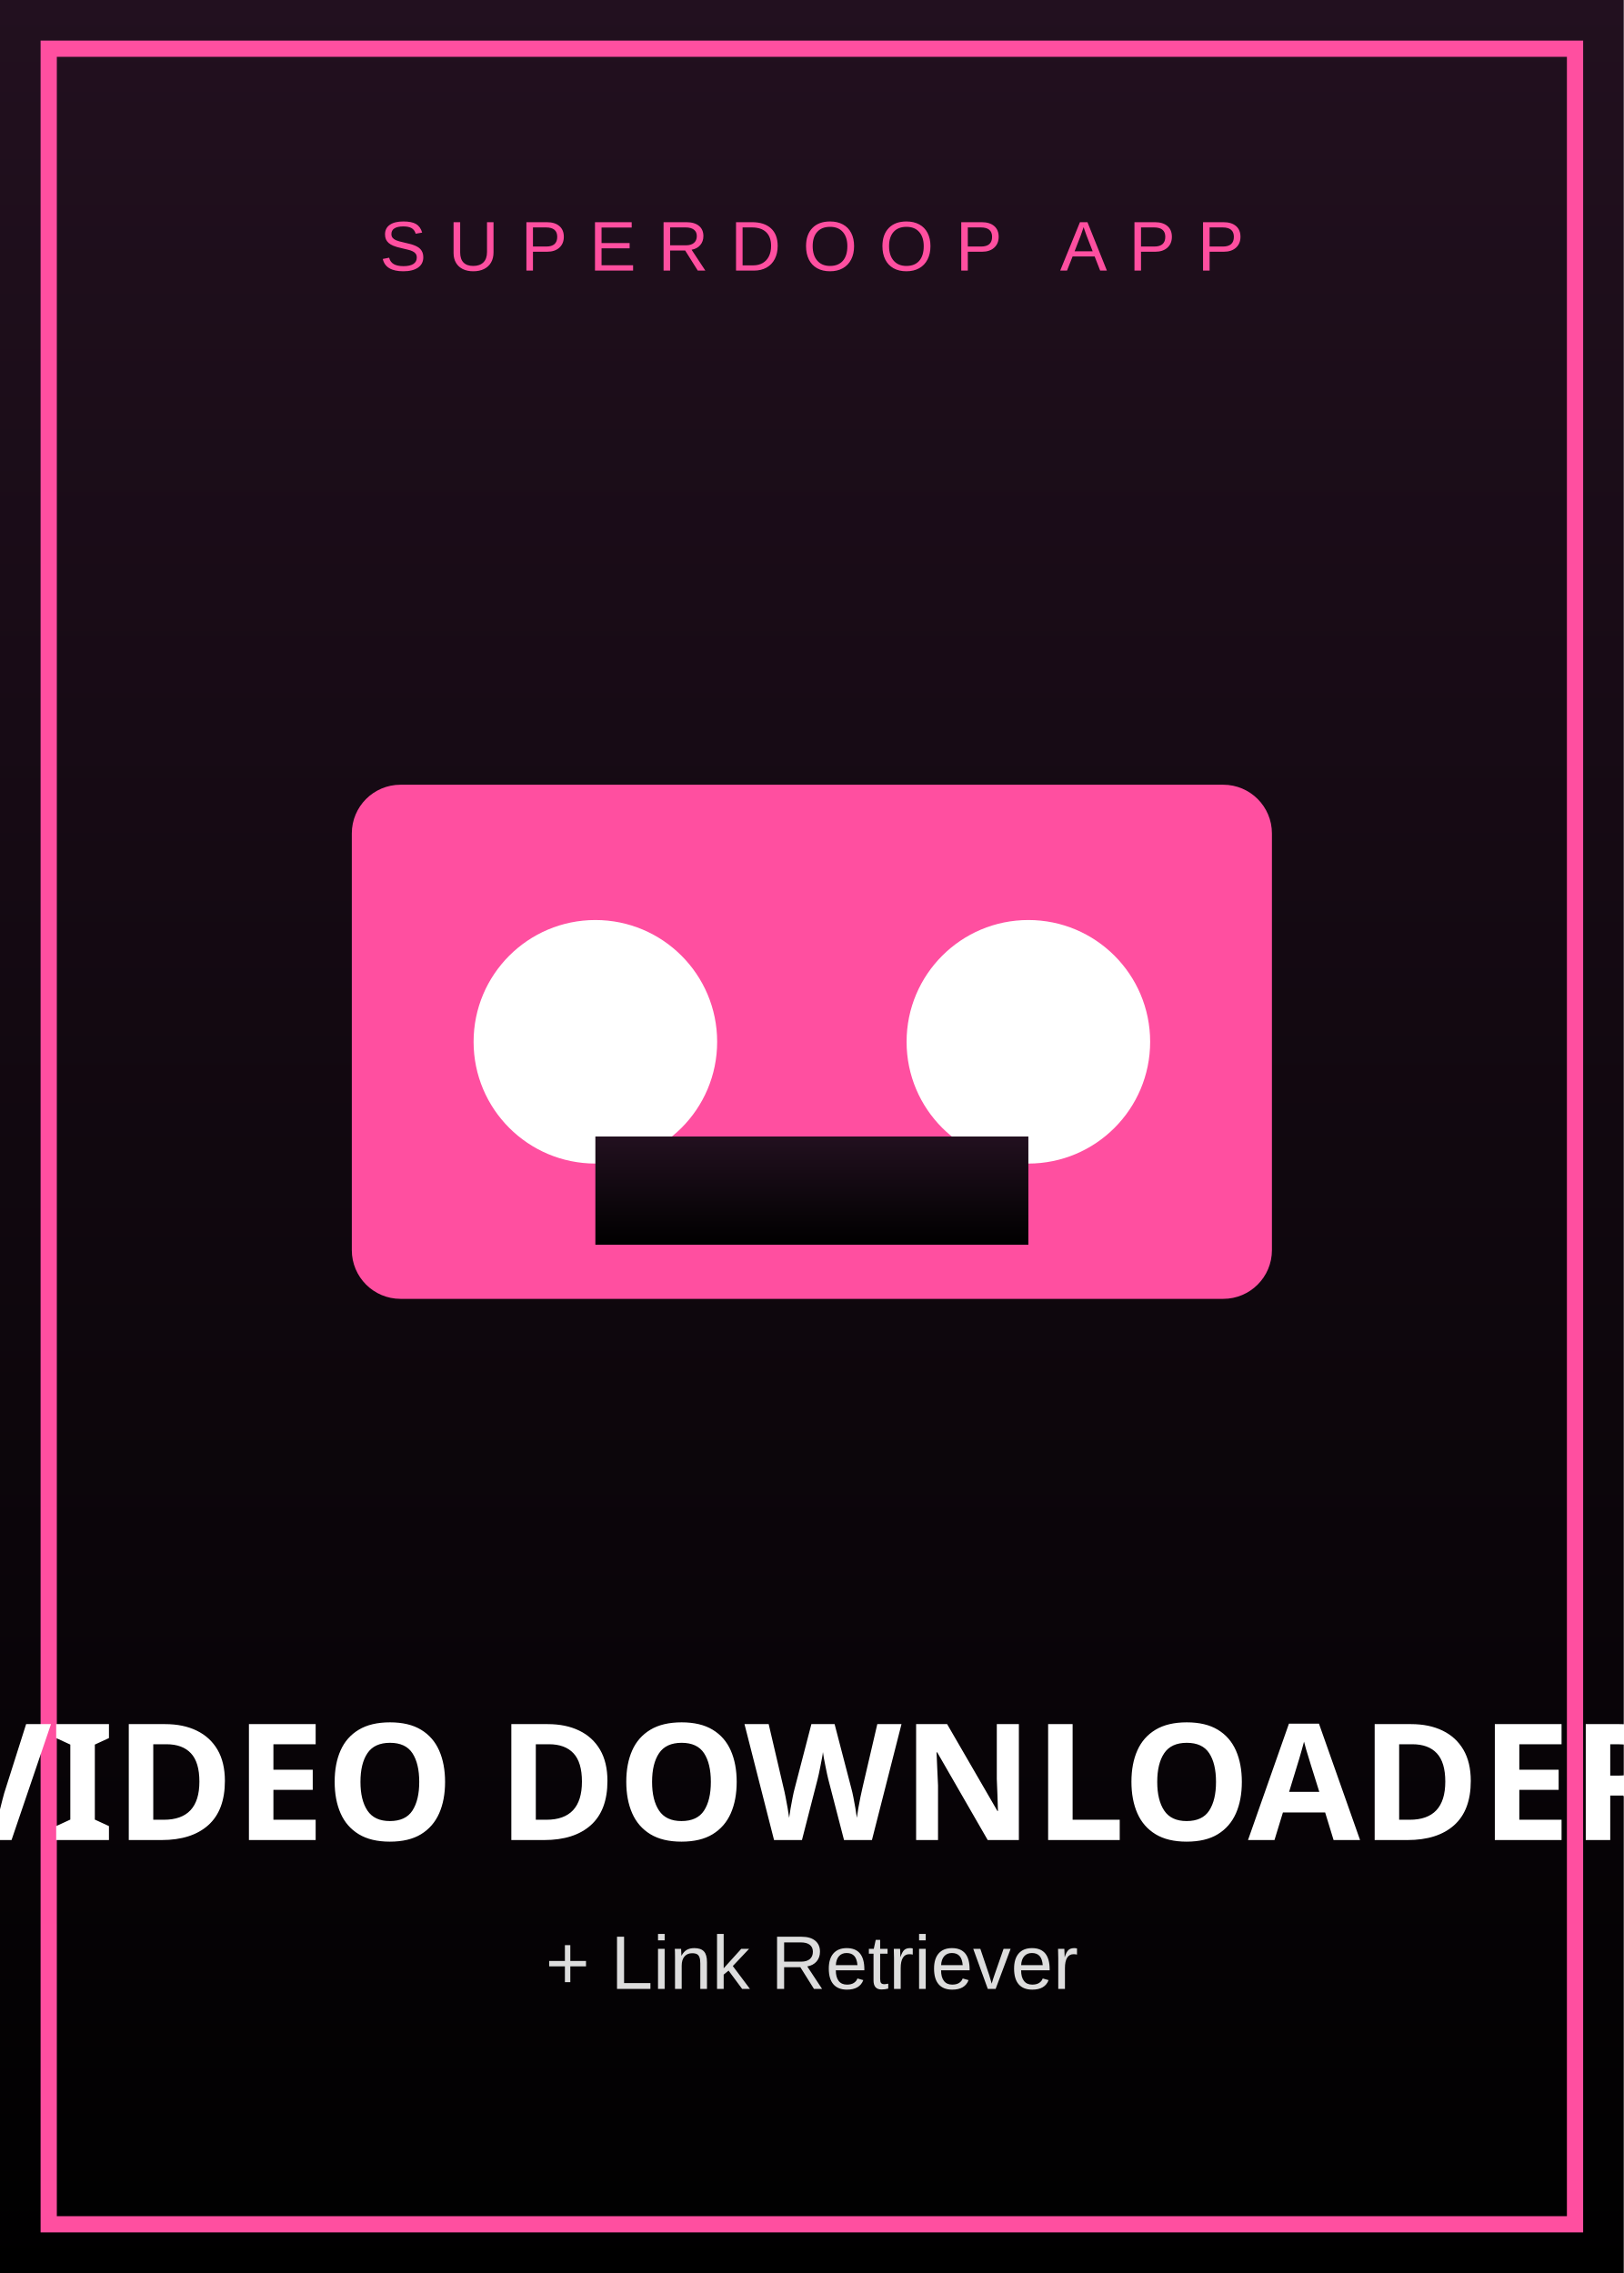
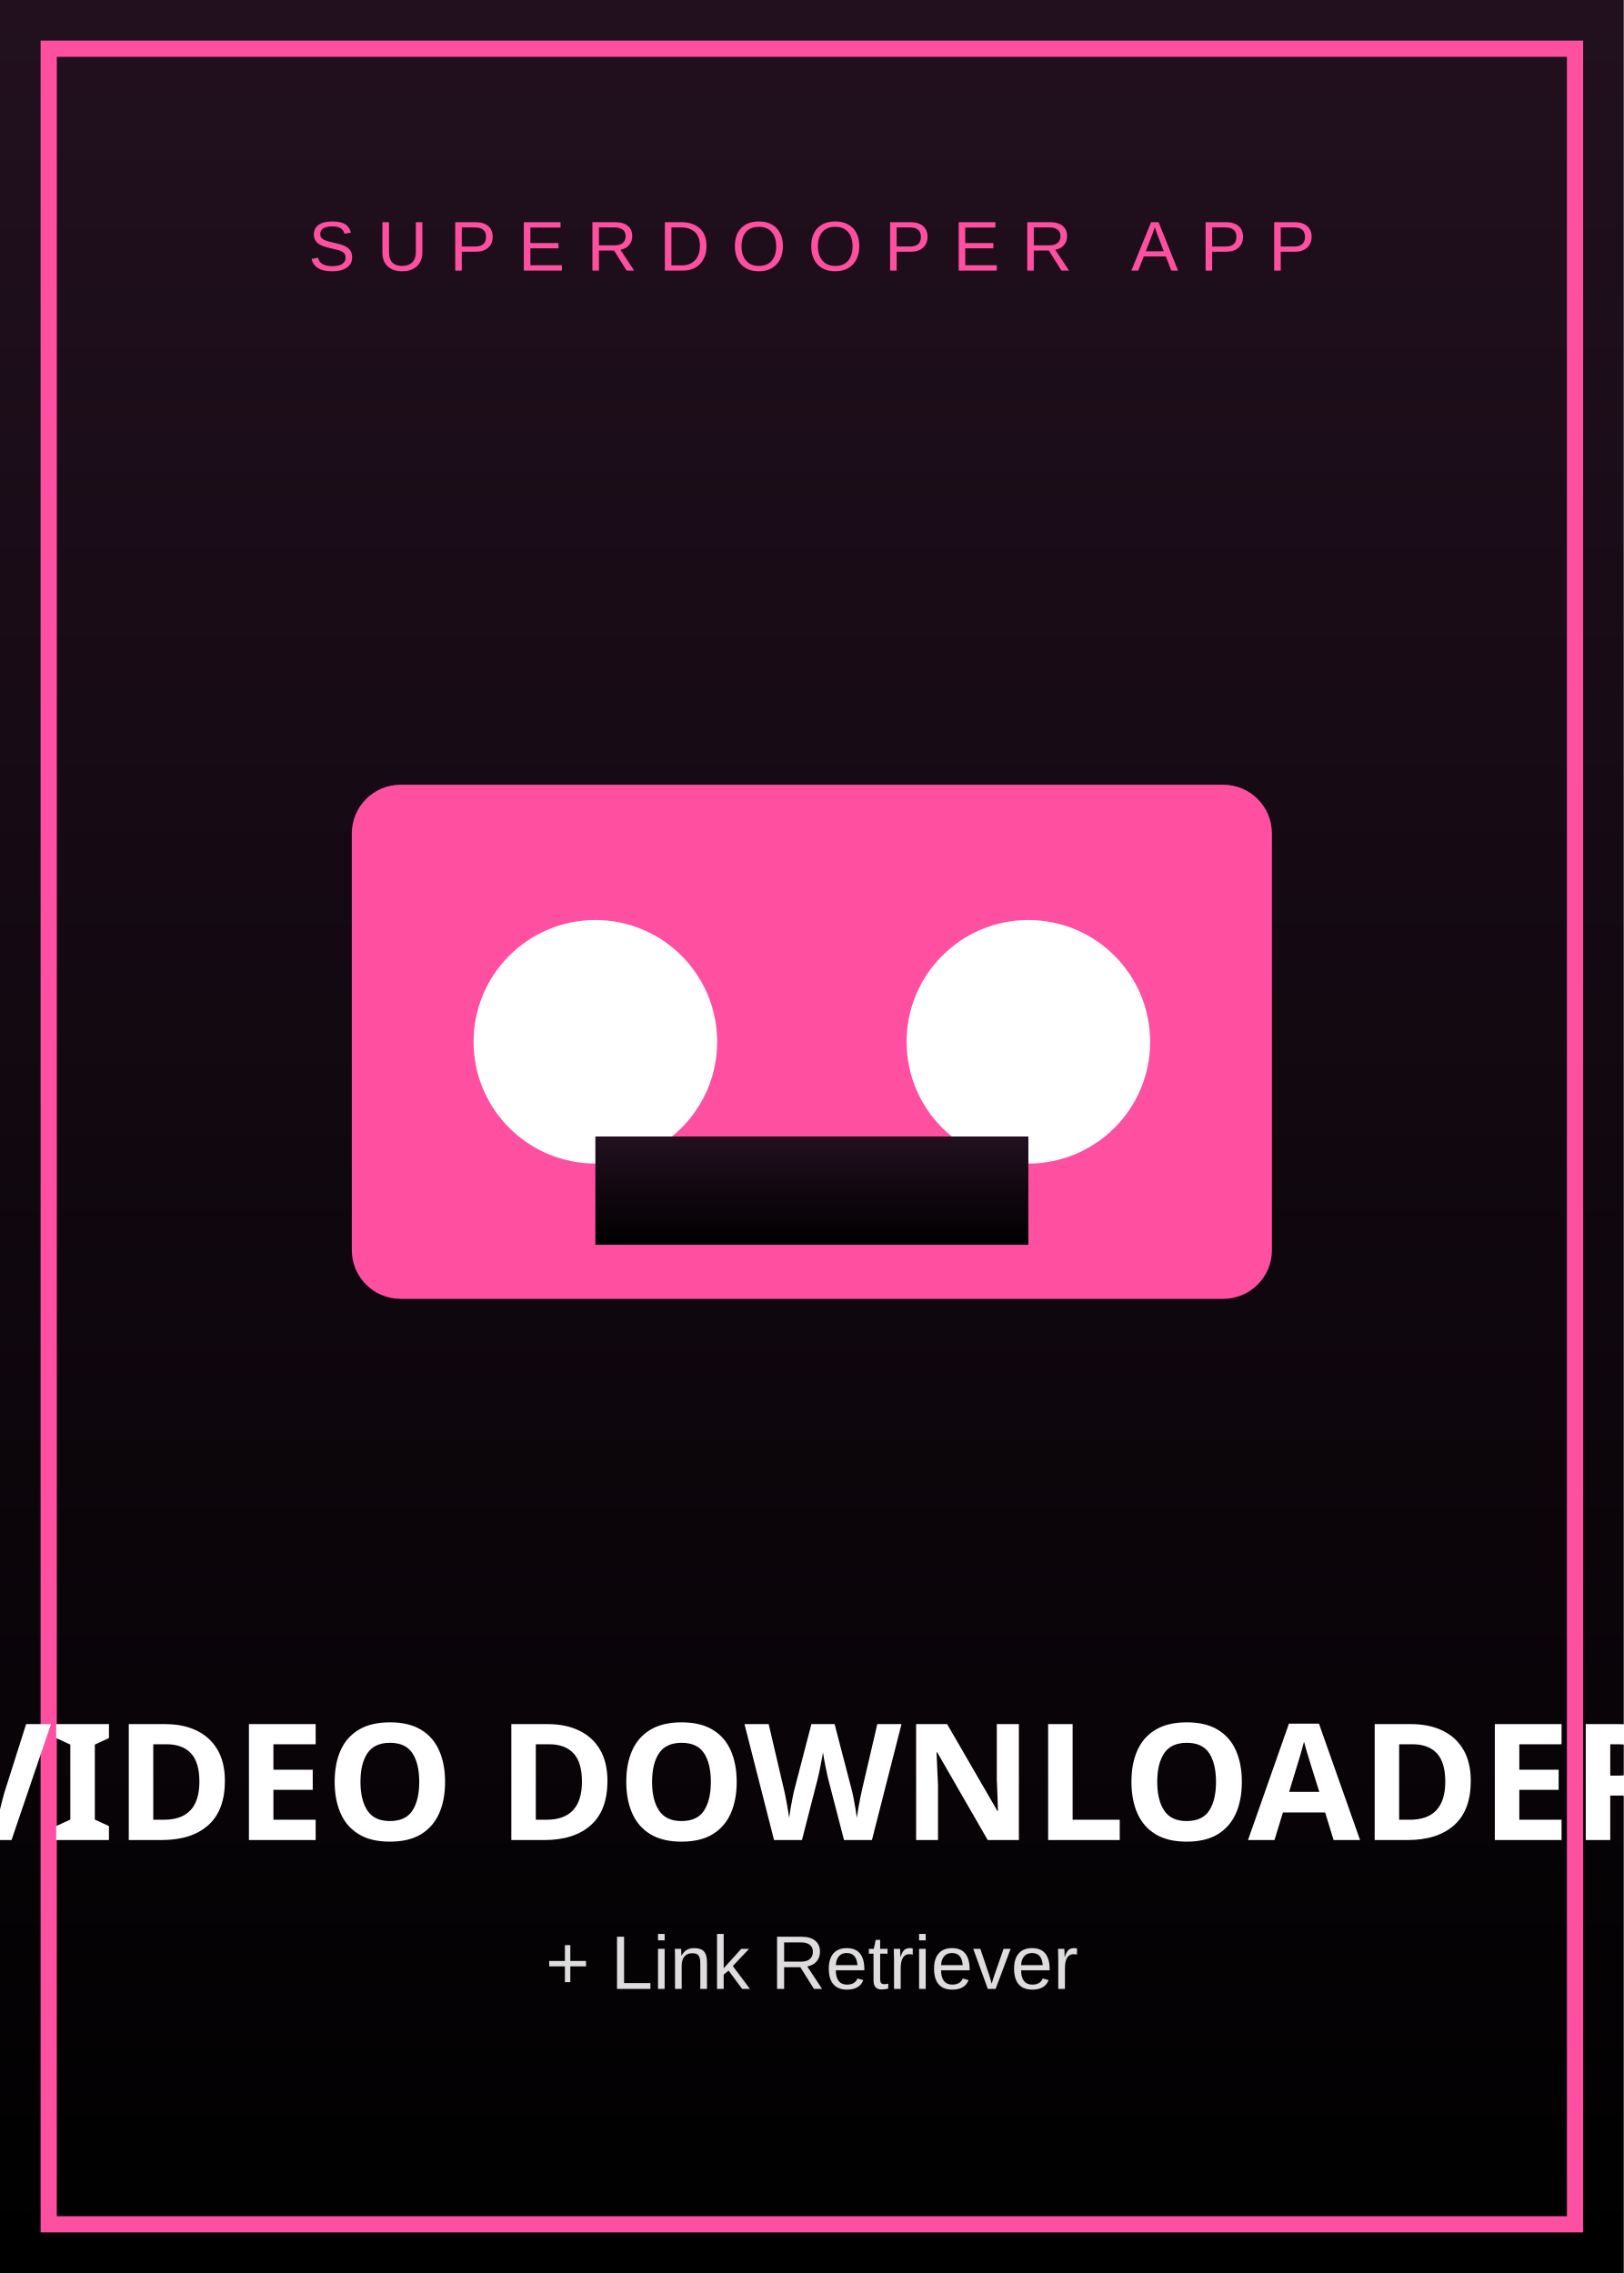
<svg xmlns="http://www.w3.org/2000/svg" viewBox="0 0 600 840" width="600" height="840">
  <defs>
    <linearGradient id="bg" x1="0" y1="0" x2="0" y2="1">
      <stop offset="0" stop-color="#22101f" />
      <stop offset="1" stop-color="#000" />
    </linearGradient>
  </defs>
  <rect width="600" height="840" fill="url(#bg)" />
  <rect x="18" y="18" width="564" height="804" fill="none" stroke="#ff4fa0" stroke-width="6" />
-   <text x="300" y="100" text-anchor="middle" font-family="Arial Black,Arial,sans-serif" font-size="26" letter-spacing="8" fill="#ff4fa0">SUPERDOOP APP</text>
+   <text x="300" y="100" text-anchor="middle" font-family="Arial Black,Arial,sans-serif" font-size="26" letter-spacing="8" fill="#ff4fa0">SUPERDOOPER APP</text>
  <rect x="130" y="290" width="340" height="190" rx="18" fill="#ff4fa0" />
  <circle cx="220" cy="385" r="45" fill="#ffffff" />
  <circle cx="380" cy="385" r="45" fill="#ffffff" />
  <rect x="220" y="420" width="160" height="40" fill="url(#bg)" />
  <text x="300" y="680" text-anchor="middle" font-family="Arial Black,Impact,sans-serif" font-weight="900" font-size="60" fill="#ffffff" textLength="530" lengthAdjust="spacingAndGlyphs">VIDEO DOWNLOADER</text>
  <text x="300" y="735" text-anchor="middle" font-family="Arial,sans-serif" font-size="28" fill="#ddd">+ Link Retriever</text>
</svg>
